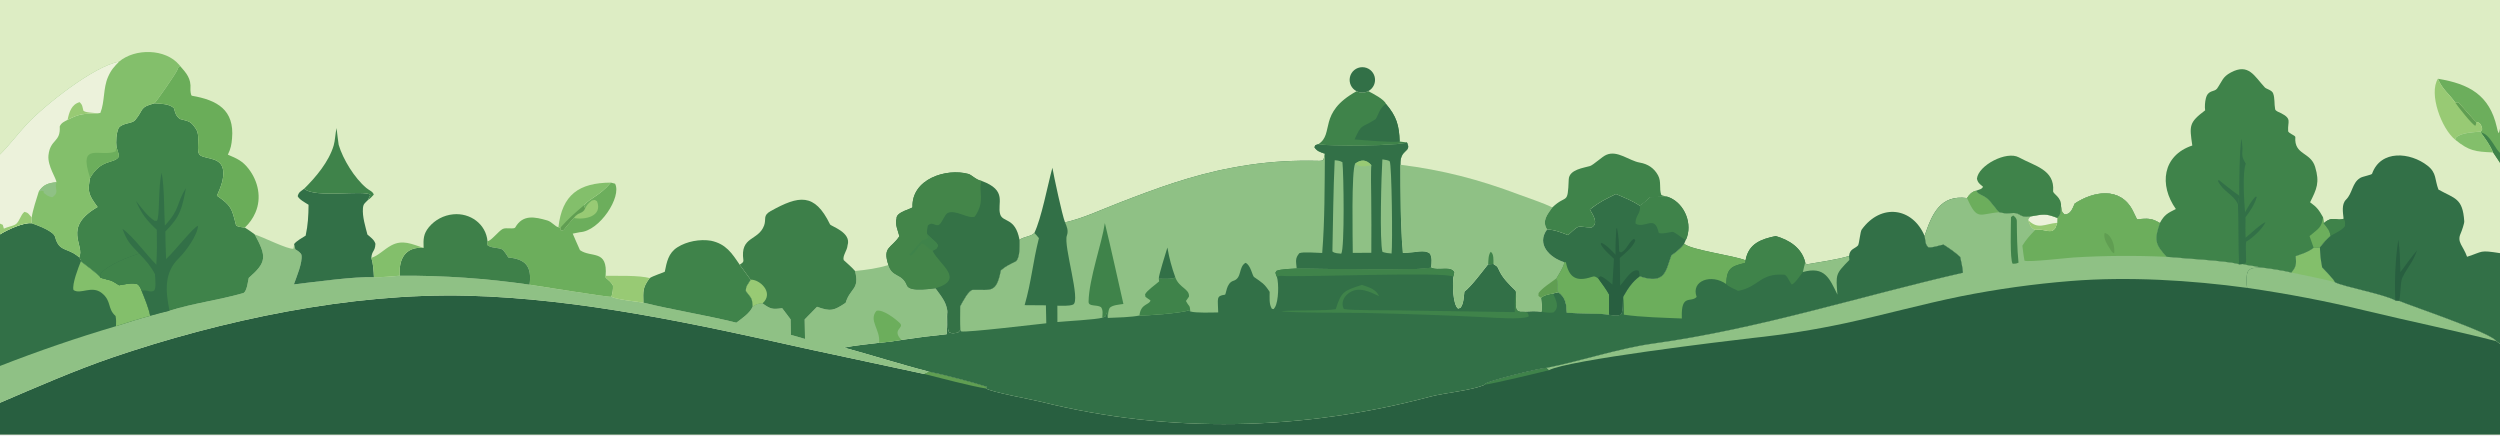
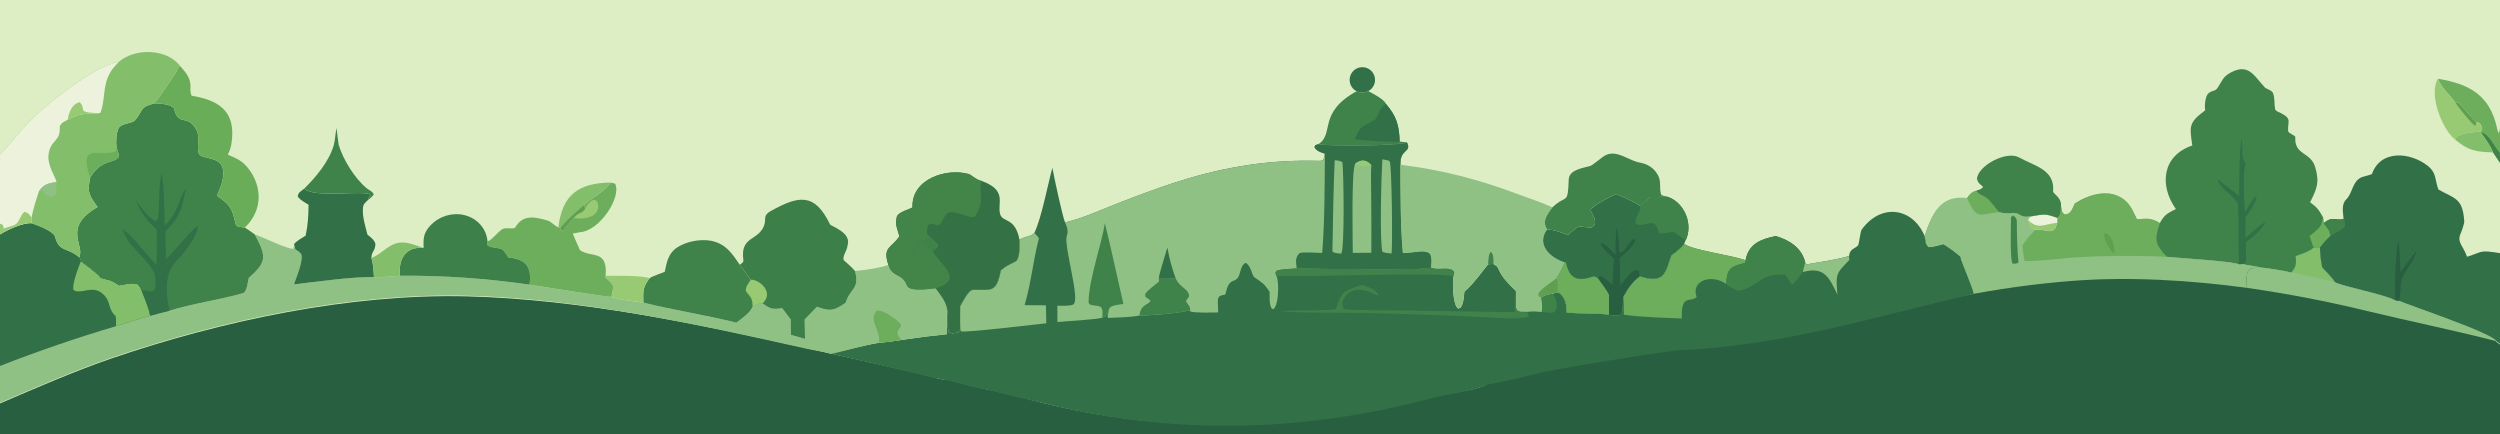
- <svg xmlns="http://www.w3.org/2000/svg" width="1280" height="223" viewBox="0 0 1280 223" fill="none">
-   <g clip-path="url(#clip0_350_4296)">
+ <svg xmlns="http://www.w3.org/2000/svg" width="1280" height="222" viewBox="0 0 1280 222" fill="none">
+   <g clip-path="url(#clip0_350_4295)">
    <path d="M0 0H888.119H943.886H1280.24V64.904V78.392V83.717V129.647V176.145V222.5H0V206.214V187.367V119.987V114.493V79.075V0Z" fill="#DDEDC4" />
-     <path d="M1007.14 101.407C1008.32 99.547 1009.64 98.194 1011.78 97.653C1013.11 99.745 1014.57 99.561 1016.95 101.287C1019.63 103.232 1022.08 107.694 1023.73 108.669C1025.98 109.192 1026.56 109.308 1028.86 109.176C1035.27 108.382 1033.09 111.676 1039.55 110.837C1046.38 109.716 1047.11 109.166 1053.39 111.607C1055.38 109.622 1055 108.401 1055.24 105.599C1055.71 108.376 1055.23 107.919 1056.85 109.695C1060.18 110.088 1061.11 106.791 1062.28 104.226C1071.8 97.911 1085.52 95.456 1091.89 107.691C1092.66 109.181 1093.38 110.728 1094.11 112.245C1099.42 111.968 1101.26 111.404 1105.84 114.201C1102.99 122.553 1103.11 124.987 1109.34 131.496C1116.43 132.217 1141.14 133.541 1146.4 135.309L1148.2 135.179C1151.06 135.99 1155.07 136.213 1157.23 136.922C1160.78 137.222 1169.73 138.616 1173.2 139.547C1175.89 136.411 1175.66 135.144 1175.43 131.149C1179.21 129.779 1181.35 129.288 1184.61 126.914L1187.79 126.655C1187.94 130.876 1188.15 132.799 1188.94 136.945C1190.43 138.544 1194.71 142.794 1195.48 144.486C1199.85 146.842 1219.68 150.332 1226.41 153.786L1228.18 153.986C1235.3 156.971 1276.11 170.632 1278.12 174.681C1278.56 175.009 1279.81 175.996 1280.24 176.145V222.5H0V206.214C17.77 198.58 38.875 189.396 57.185 183.138C113.445 163.91 179.502 149.872 239.24 151.392C297.295 152.869 357.278 166.106 413.645 178.7L473.091 191.452L475.555 190.268C482.543 191.652 498.488 195.792 505.295 198.047L505.021 198.952C507.504 200.739 528.573 204.599 533.057 205.717C598.864 222.136 666.808 220.532 732.221 203.095C739.979 201.027 753.612 199.974 760.295 196.936L760.42 196.484C761.983 195.021 788.357 188.441 791.732 188.359C809.486 184.864 828.696 178.346 846.443 175.888C900.928 168.343 951.725 151.827 1005.05 139.629C1004.74 136.609 1004.28 134.518 1003.62 131.558C1000.54 128.781 998.565 127.499 995.071 125.224C992.577 125.683 989.883 126.872 987.37 126.616C985.594 125.071 985.938 123.639 985.382 120.776C989.17 109.639 993.296 99.611 1007.14 101.407Z" fill="#285F40" />
+     <path d="M1007.14 101.754C1008.32 99.894 1009.64 98.541 1011.78 98C1013.11 100.092 1014.57 99.907 1016.95 101.634C1019.63 103.579 1022.08 108.041 1023.73 109.016C1025.98 109.539 1026.56 109.655 1028.86 109.523C1035.27 108.729 1033.09 112.023 1039.55 111.184C1046.38 110.063 1047.11 109.513 1053.39 111.954C1055.38 109.969 1055 108.748 1055.24 105.946C1055.71 108.723 1055.23 108.266 1056.85 110.042C1060.18 110.435 1061.11 107.138 1062.28 104.573C1071.8 98.258 1085.52 95.802 1091.89 108.038C1092.66 109.528 1093.38 111.075 1094.11 112.592C1099.42 112.315 1101.26 111.751 1105.84 114.548C1102.99 122.9 1103.11 125.334 1109.34 131.843C1116.43 132.564 1141.14 133.888 1146.4 135.656L1148.2 135.526C1151.06 136.337 1155.07 136.56 1157.23 137.269C1160.78 137.569 1169.73 138.963 1173.2 139.894C1175.89 136.758 1175.66 135.491 1175.43 131.496C1179.21 130.126 1181.35 129.635 1184.61 127.261L1187.79 127.002C1187.94 131.223 1188.15 133.146 1188.94 137.292C1190.43 138.891 1194.71 143.141 1195.48 144.833C1199.85 147.189 1219.68 150.679 1226.41 154.133L1228.18 154.333C1235.3 157.318 1276.11 170.979 1278.12 175.028C1278.56 175.356 1279.81 176.343 1280.24 176.492V223H0V206.561C17.77 198.927 38.875 189.743 57.185 183.485C113.445 164.257 179.502 150.219 239.24 151.739C297.295 153.216 357.634 165.906 414 178.5C414 178.5 450 186.5 473.091 191.799L481 194C488.5 195 488.193 194.745 495 197L505.021 199.299C509.5 200 528.573 204.946 533.057 206.064C598.864 222.483 666.808 220.879 732.221 203.442C739.979 201.374 753.612 200.321 760.295 197.283L760.42 196.831C761.983 195.368 788.357 188.788 791.732 188.706C809.486 185.211 828.696 178.693 846.443 176.235C900.928 168.69 951.725 152.174 1005.05 139.976C1004.74 136.956 1004.28 134.865 1003.62 131.905C1000.54 129.128 998.565 127.846 995.071 125.571C992.577 126.03 989.883 127.219 987.37 126.963C985.594 125.418 985.938 123.986 985.382 121.123C989.17 109.986 993.296 99.957 1007.14 101.754Z" fill="#285F40" />
    <path d="M1007.14 101.407C1008.32 99.547 1009.64 98.194 1011.78 97.653C1013.11 99.745 1014.57 99.561 1016.95 101.287C1019.63 103.232 1022.08 107.694 1023.73 108.669C1025.98 109.192 1026.56 109.308 1028.86 109.176C1035.27 108.382 1033.09 111.676 1039.55 110.837C1046.38 109.716 1047.11 109.166 1053.39 111.607C1055.38 109.622 1055 108.401 1055.24 105.599C1055.71 108.376 1055.23 107.919 1056.85 109.695C1060.18 110.088 1061.11 106.791 1062.28 104.226C1071.8 97.911 1085.52 95.456 1091.89 107.691C1092.66 109.181 1093.38 110.728 1094.11 112.245C1099.42 111.968 1101.26 111.404 1105.84 114.201C1102.99 122.553 1103.11 124.987 1109.34 131.496C1116.43 132.217 1141.14 133.541 1146.4 135.309L1148.2 135.179C1151.06 135.99 1155.07 136.213 1157.23 136.922C1154.71 137.326 1152.52 136.745 1150.98 138.914C1150 140.282 1150.05 146.019 1150.62 147.403C1121.5 143.45 1089.63 141.514 1060.33 143.863C1041.35 145.377 1022.47 148.007 1003.8 151.737C983.944 155.777 964.246 161.285 944.493 165.544C928.915 168.865 913.174 171.37 897.34 173.048C883.062 174.682 802.278 184.382 792.989 189.576L791.732 188.359C809.486 184.864 828.695 178.346 846.443 175.888C900.928 168.343 951.725 151.827 1005.05 139.629C1004.74 136.609 1004.28 134.518 1003.62 131.558C1000.54 128.781 998.565 127.499 995.071 125.224C992.577 125.683 989.882 126.872 987.369 126.616C985.594 125.071 985.938 123.639 985.382 120.776C989.17 109.639 993.296 99.611 1007.14 101.407Z" fill="#8FC185" />
    <path d="M1062.28 104.226C1071.8 97.911 1085.52 95.456 1091.89 107.691C1092.66 109.181 1093.38 110.728 1094.11 112.245C1099.42 111.968 1101.26 111.404 1105.84 114.201C1102.99 122.553 1103.11 124.987 1109.34 131.496C1093.69 130.773 1077.36 130.862 1061.73 131.834C1057.84 132.075 1038.81 134.312 1036.55 133.483C1036.09 131.271 1035.76 128.111 1035.45 125.793C1037.48 122.437 1039.35 120.569 1042.01 117.704C1039.69 116.778 1039.17 114.818 1038.42 112.676C1038.48 112.175 1039.22 111.292 1039.55 110.837C1046.38 109.716 1047.11 109.166 1053.39 111.607C1055.38 109.622 1055 108.401 1055.24 105.599C1055.71 108.376 1055.23 107.919 1056.85 109.695C1060.18 110.088 1061.11 106.791 1062.28 104.226Z" fill="#6CAE5C" />
    <path d="M1039.55 110.837C1046.38 109.716 1047.11 109.166 1053.39 111.608L1053.32 114.072C1052.36 116.574 1052.7 116.846 1050.72 118.26C1046.98 118.66 1046.61 117.157 1042.01 117.704C1039.69 116.778 1039.17 114.818 1038.42 112.676C1038.48 112.175 1039.22 111.292 1039.55 110.837Z" fill="#ECF2DB" />
    <path d="M1038.42 112.676C1043.58 117.831 1046.91 114.574 1053.32 114.072C1052.36 116.574 1052.7 116.846 1050.72 118.26C1046.98 118.66 1046.61 117.157 1042.01 117.704C1039.69 116.778 1039.17 114.818 1038.42 112.676Z" fill="#98CA74" />
    <path d="M1077.57 119.224C1077.74 119.272 1077.71 119.26 1077.85 119.315C1077.9 119.336 1077.96 119.359 1078.01 119.38C1078.81 119.696 1079.42 120.039 1079.97 120.726C1081.98 123.232 1082.8 126.596 1082.46 129.745C1081.54 129.324 1081.09 128.749 1080.59 127.892C1078.98 125.159 1076.76 122.324 1077.57 119.224Z" fill="#609E52" />
    <path d="M1007.14 101.407C1008.32 99.547 1009.64 98.194 1011.78 97.653C1013.11 99.745 1014.57 99.561 1016.95 101.287C1019.63 103.232 1022.08 107.694 1023.73 108.669C1013.67 109.307 1012.4 113.542 1007.14 101.407Z" fill="#6CAE5C" />
    <path d="M1029.63 111.147L1030.74 110.312C1031.73 111.061 1032.6 111.831 1032.61 113.227C1032.67 120.454 1032.75 127.263 1033.48 134.477C1032.28 135.042 1031.8 135.016 1030.5 135.049C1029 133.379 1029.62 114.712 1029.63 111.147Z" fill="#3F834A" />
    <path d="M1184.61 126.914L1187.79 126.655C1187.94 130.876 1188.15 132.799 1188.94 136.945C1190.43 138.544 1194.71 142.794 1195.48 144.486C1199.85 146.842 1219.68 150.332 1226.41 153.786L1228.18 153.986C1235.3 156.971 1276.11 170.632 1278.13 174.681C1255.85 168.961 1233.13 164.369 1210.77 158.953C1190.72 154.098 1171.01 150.362 1150.62 147.403C1150.05 146.019 1150 140.283 1150.98 138.914C1152.52 136.745 1154.71 137.326 1157.23 136.923C1160.78 137.223 1169.73 138.616 1173.2 139.547C1175.89 136.411 1175.66 135.144 1175.43 131.149C1179.21 129.779 1181.35 129.288 1184.61 126.914Z" fill="#8FC185" />
    <path d="M1184.61 126.914L1187.79 126.655C1187.94 130.876 1188.15 132.799 1188.94 136.945C1190.43 138.544 1194.71 142.794 1195.48 144.486C1190.53 142.999 1178.81 140.805 1173.2 139.547C1175.89 136.411 1175.66 135.144 1175.43 131.149C1179.21 129.779 1181.35 129.288 1184.61 126.914Z" fill="#83BF6B" />
    <path d="M475.555 190.268C482.543 191.652 498.488 195.792 505.295 198.047L505.021 198.952C496.359 197.562 481.873 193.612 473.092 191.452L475.555 190.268Z" fill="#609E52" />
    <path d="M760.295 196.936L760.42 196.484C761.983 195.021 788.357 188.441 791.732 188.359L792.989 189.576C788.875 190.627 763.977 196.579 760.295 196.936Z" fill="#3F834A" />
-     <path d="M720.344 72.937C722.975 78.279 716.712 75.874 716.999 84.349C716.993 97.209 717.056 117.043 718.268 129.496C724.444 129.562 729.402 127.434 732.208 129.952C733.29 132.295 732.927 134.345 732.734 136.894C736.415 138.649 742.754 135.761 744.717 139.293C744.63 139.751 744.361 141.44 744.173 141.743C743.642 144.878 743.779 155.981 746.555 157.991L747.724 157.587C749.405 155.556 749.443 152.033 749.756 149.313C753.344 146.584 759.007 138.917 761.952 135.248L764.64 135.151C766.365 136.38 766.546 136.079 767.365 137.991C769.191 142.274 772.772 145.702 776.073 148.884C776.911 152.933 775.373 156.055 776.798 158.75C778.361 159.714 778.255 159.421 780.286 159.491C783.624 159.342 786 159.209 789.326 159.531C789.594 156.61 789.401 155.376 789.044 152.507C790.626 151.054 793.014 150.736 795.127 150.261L797.796 149.576C801.715 152.32 801.928 155.654 802.228 160.142C807.698 160.489 819.656 160.419 823.832 161.106C825.382 161.437 828.621 161.854 829.933 160.943C831.084 159.37 830.69 154.747 831.059 151.89C833.471 147.668 835.559 144.388 839.485 141.454C852.881 145.944 852.85 138.447 855.82 130.542C855.638 131.027 860.702 127.317 862.277 124.845C866.297 128.115 887.35 130.737 893.733 133.284C895.189 124.792 901.666 122.394 909.186 120.867C916.037 122.851 922.382 126.771 924.258 134.229L924.395 134.861L925.176 135.329C931.765 134.174 940.523 132.949 946.699 131.082C947.099 127.251 949.819 127.386 951.356 125.599C952.013 124.174 952.444 118.586 953.188 117.557C963.09 103.866 979.256 106.254 985.382 120.776C985.938 123.639 985.594 125.071 987.37 126.616C989.883 126.872 992.577 125.683 995.071 125.224C998.565 127.499 1000.54 128.781 1003.62 131.558C1004.28 134.518 1004.74 136.609 1005.05 139.629C951.725 151.827 900.928 168.343 846.443 175.888C828.696 178.346 809.486 184.864 791.732 188.359C788.357 188.441 761.983 195.021 760.42 196.484L760.295 196.936C753.613 199.974 739.979 201.027 732.221 203.095C666.808 220.532 598.864 222.136 533.057 205.717C528.573 204.599 507.504 200.739 505.021 198.952L505.295 198.047C498.488 195.792 482.543 191.652 475.555 190.268C461.614 186.724 446.294 181.829 432.151 177.984C437.466 176.877 444.552 176.189 450.078 175.522C454.214 175.161 457.43 174.739 461.526 174.053C469.222 172.875 476.947 171.894 484.693 171.111C484.674 167.292 484.522 162.702 485.018 158.981C485.8 163.125 484.522 167.253 485.92 170.101C487.786 170.997 488.155 170.581 490.434 170.307C490.81 169.939 491.461 169.382 491.654 168.934C491.493 165.122 491.597 160.726 491.597 156.868C492.924 154.483 495.94 148.448 498.165 148.397C507.37 148.188 510.09 150.439 512.439 138.432C514.991 136.211 517.22 135.251 520.239 133.747C522.382 131.469 521.97 125.816 521.975 122.711C524.715 121 528.088 121.049 529.58 119.274C533.197 111.836 536.359 95.007 538.822 85.889C539.665 90.649 543.747 109.812 545.287 113.853C554.552 111.795 563.753 107.398 572.69 103.937C592.067 96.434 610.447 89.643 631.02 85.858C642.541 83.654 654.237 82.464 665.965 82.3C668.678 82.257 671.691 82.272 674.397 82.344C678.198 82.444 677.473 82.084 678.348 78.677C676.329 78.044 674.135 77.347 673.035 75.453L673.372 74.385L675.023 73.807C679.961 75.048 716.037 74.703 720.344 72.937Z" fill="#327047" />
+     <path d="M720.344 72.937C722.975 78.279 716.712 75.874 716.999 84.349C716.993 97.209 717.056 117.043 718.268 129.496C724.444 129.562 729.402 127.434 732.208 129.952C733.29 132.295 732.927 134.345 732.734 136.894C736.415 138.649 742.754 135.761 744.717 139.293C744.63 139.751 744.361 141.44 744.173 141.743C743.642 144.878 743.779 155.981 746.555 157.991L747.724 157.587C749.405 155.556 749.443 152.033 749.756 149.313C753.344 146.584 759.007 138.917 761.952 135.248L764.64 135.151C766.365 136.38 766.546 136.079 767.365 137.991C769.191 142.274 772.772 145.702 776.073 148.884C776.911 152.933 775.373 156.055 776.798 158.75C778.361 159.714 778.255 159.421 780.286 159.491C783.624 159.342 786 159.209 789.326 159.531C789.594 156.61 789.401 155.376 789.044 152.507C790.626 151.054 793.014 150.736 795.127 150.261L797.796 149.576C801.715 152.32 801.928 155.654 802.228 160.142C807.698 160.489 819.656 160.419 823.832 161.106C825.382 161.437 828.621 161.854 829.933 160.943C831.084 159.37 830.69 154.747 831.059 151.89C833.471 147.668 835.559 144.388 839.485 141.454C852.881 145.944 852.85 138.447 855.82 130.542C855.638 131.027 860.702 127.317 862.277 124.845C866.297 128.115 887.35 130.737 893.733 133.284C895.189 124.792 901.666 122.394 909.186 120.867C916.037 122.851 922.382 126.771 924.258 134.229L924.395 134.861L925.176 135.329C931.765 134.174 940.523 132.949 946.699 131.082C947.099 127.251 949.819 127.386 951.356 125.599C952.013 124.174 952.444 118.586 953.188 117.557C963.09 103.866 979.256 106.254 985.382 120.776C985.938 123.639 985.594 125.071 987.37 126.616C989.883 126.872 992.577 125.683 995.071 125.224C998.566 127.499 1000.54 128.781 1003.62 131.558C1004.28 134.518 1010.19 147.48 1010.5 150.5C957.177 162.698 914.18 177 857.5 179.5C839.753 181.958 810.753 186.505 793 190C789.624 190.081 780.08 193.516 766 196L761 197C755.5 200 740.258 201.932 732.5 204C667.088 221.437 600.308 222.918 534.5 206.5C530.017 205.381 510.5 201 505.5 199.5L497.5 198C490.693 195.745 482.988 194.384 476 193C462.059 189.456 442.5 185 425 181C430.315 179.894 444.552 176.189 450.078 175.522C454.214 175.161 457.43 174.739 461.526 174.053C469.222 172.875 476.947 171.894 484.693 171.111C484.674 167.292 484.522 162.702 485.018 158.981C485.8 163.125 484.522 167.253 485.92 170.101C487.786 170.997 488.155 170.581 490.434 170.307C490.81 169.939 491.461 169.382 491.654 168.934C491.493 165.122 491.597 160.726 491.597 156.868C492.924 154.483 495.94 148.448 498.165 148.397C507.37 148.188 510.09 150.439 512.439 138.432C514.991 136.211 517.22 135.251 520.239 133.747C522.382 131.469 521.97 125.816 521.975 122.711C524.715 121 528.088 121.049 529.58 119.274C533.197 111.836 536.359 95.007 538.822 85.889C539.665 90.649 543.747 109.812 545.287 113.853C554.552 111.795 563.753 107.398 572.69 103.937C592.067 96.434 610.447 89.643 631.02 85.858C642.541 83.654 654.237 82.464 665.965 82.3C668.678 82.257 671.691 82.272 674.397 82.344C678.198 82.444 677.473 82.084 678.348 78.677C676.329 78.044 674.135 77.347 673.035 75.453L673.372 74.385L675.023 73.807C679.961 75.048 716.037 74.703 720.344 72.937Z" fill="#327047" />
    <path d="M720.344 72.937C722.975 78.279 716.712 75.874 716.999 84.349C716.993 97.209 717.056 117.043 718.268 129.496C724.444 129.562 729.402 127.434 732.208 129.952C733.29 132.295 732.927 134.345 732.734 136.894C730.539 138.872 672.216 137.554 663.902 137.464C661.226 137.627 655.813 137.729 653.581 138.685L653.031 139.596C653.181 140.151 653.412 141.298 653.768 141.664C654.812 145.216 654.662 153.972 652.837 157.232C652.637 157.597 652.393 157.94 652.124 158.256L651.199 158.102C649.668 155.637 650.08 152.502 650.062 149.439C647.261 145.087 646.161 144.732 642.054 141.817C641.21 141.219 640.36 135.695 637.715 134.564C633.983 136.721 636.034 142.367 631.47 143.789C627.789 144.934 627.832 150.789 627.176 150.88C622.508 151.524 623.6 152.759 623.718 159.961C620.194 160 612.562 160.324 609.458 159.476L608.5 158.862L608.324 158.947C605.633 160.214 586.865 161.717 583.402 161.55C579.269 162.417 571.63 162.607 567.223 162.782L566.646 160.016L566.094 161.915L564.365 162.67C561.423 163.624 545.591 164.452 541.391 164.876L541.373 156.517C543.681 156.479 547.236 156.808 549.372 155.964C553.617 154.287 544.341 125.75 546.248 120.573C547.137 118.161 546.257 116.036 545.287 113.853C554.552 111.795 563.753 107.398 572.69 103.937C592.067 96.434 610.447 89.643 631.02 85.858C642.541 83.654 654.237 82.464 665.965 82.3C668.678 82.257 671.691 82.272 674.397 82.344C678.198 82.444 677.473 82.084 678.348 78.677C676.329 78.044 674.135 77.347 673.035 75.453L673.372 74.385L675.023 73.807C679.961 75.048 716.037 74.703 720.344 72.937Z" fill="#8FC185" />
    <path d="M720.344 72.937C722.975 78.279 716.712 75.874 716.999 84.349C716.993 97.209 717.055 117.043 718.268 129.496C724.444 129.562 729.402 127.434 732.208 129.952C733.29 132.295 732.927 134.345 732.733 136.894C730.539 138.872 672.216 137.554 663.902 137.464C663.583 133.737 662.989 132.363 665.239 129.648C667.146 128.8 674.229 129.492 676.967 129.525C678.298 113.114 678.198 95.136 678.348 78.677C676.329 78.044 674.135 77.347 673.035 75.453L673.372 74.385L675.022 73.807C679.961 75.048 716.036 74.703 720.344 72.937Z" fill="#327047" />
    <path d="M693.876 83.772C696.939 81.499 699.552 81.663 702.165 84.586C701.778 86.362 702.034 98.179 702.059 100.617C702.165 110.219 702.184 119.823 702.115 129.425L692.62 129.473C692.601 122.934 691.844 87.018 693.876 83.772Z" fill="#8FC185" />
    <path d="M693.876 83.772C696.939 81.499 699.552 81.663 702.165 84.586C699.565 85.189 695.726 85.799 693.876 83.772Z" fill="#98CA74" />
    <path d="M707.772 81.621C707.941 81.637 708.104 81.654 708.273 81.674C708.966 81.757 711.136 82.089 711.523 82.62C712.598 84.076 713.061 125.522 712.486 129.786C710.829 129.697 709.41 129.501 707.835 128.976C706.253 124.134 707.304 88.104 707.772 81.621Z" fill="#8FC185" />
    <path d="M683.362 82.048C684.874 82.156 686.006 82.269 687.325 83.063C687.975 88.519 688.506 127.19 686.725 129.89C685.212 129.691 683.299 129.777 682.193 128.728C682.53 113.157 682.63 97.609 683.362 82.048Z" fill="#8FC185" />
    <path d="M565.689 114.216C569.142 128.328 571.965 141.624 575.182 155.629C573.032 155.968 569.533 156.178 568.15 157.651C567.324 159.146 567.335 161.063 567.222 162.783L566.646 160.016L566.094 161.915L564.365 162.67C564.487 160.776 564.852 158.756 563.717 157.255C561.567 155.831 557.303 157.154 557.348 154.488C557.55 142.691 564.191 124.574 565.689 114.216Z" fill="#3F834A" />
    <path d="M601.788 142.05C603.7 147.403 609.124 147.861 608.755 151.879L607.209 154.095C608.972 157.498 609.112 155.683 609.457 159.476L608.5 158.863L608.323 158.948C605.633 160.214 586.865 161.718 583.402 161.55C584.017 155.354 588.513 156.239 589.049 153.806L586.485 152.033L586.272 150.719C587.14 148.798 591.458 145.879 593.478 144.073L593.302 142.688C595.514 142.714 600.058 143.033 601.788 142.05Z" fill="#3F834A" />
    <path d="M597.709 126.723C598.588 131.948 599.954 137.079 601.788 142.05C600.058 143.033 595.514 142.714 593.302 142.688C593.165 141.061 596.965 129.31 597.709 126.723Z" fill="#327047" />
    <path d="M839.485 141.454C852.881 145.944 852.85 138.447 855.819 130.542C855.638 131.027 860.702 127.317 862.277 124.845C866.296 128.115 887.35 130.737 893.733 133.284L893.577 134.599C886.169 136.339 884.081 137.487 883.843 145.455C876.455 140.071 865.59 143.544 868.684 152.034C865.709 155.19 860.72 150.251 861.089 162.486C861.095 162.679 861.102 162.872 861.114 163.066C852.162 162.68 840.11 162.418 831.427 161.121C831.383 158.862 831.396 153.899 831.058 151.89C833.471 147.668 835.559 144.388 839.485 141.454Z" fill="#6CAE5C" />
    <path d="M521.975 122.711C524.715 121 528.088 121.049 529.58 119.274C530.506 120.221 531.121 120.849 531.93 121.924C528.689 134.794 528.185 143.737 524.611 156.241L535.502 156.322L535.705 165.525C530.467 166.035 495.193 170.329 492.124 169.671L491.654 168.934C491.493 165.122 491.597 160.726 491.597 156.868C492.924 154.483 495.94 148.448 498.165 148.397C507.37 148.188 510.09 150.439 512.439 138.432C514.991 136.211 517.22 135.251 520.239 133.747C522.382 131.469 521.97 125.816 521.975 122.711Z" fill="#8FC185" />
    <path d="M893.733 133.284C895.189 124.793 901.666 122.394 909.186 120.867C916.037 122.851 922.382 126.771 924.257 134.229L923.045 139.292C921.826 140.924 919.038 145.126 917.381 145.675C915.931 143.864 914.937 140.724 913.43 140.632C900.809 139.859 900.947 146.791 889.907 148.928C888.444 148.211 884.637 146.595 883.844 145.455C884.081 137.488 886.169 136.339 893.577 134.599L893.733 133.284Z" fill="#3F834A" />
    <path d="M697.277 145.873C700.871 147.086 704.428 147.957 706.097 151.623C701.278 149.354 695.67 146.506 690.694 149.965C687.95 151.872 686.475 155.131 688.025 158.238C692.595 158.994 708.935 158.793 714.436 158.891L775.554 159.804C775.536 156.219 775.392 152.384 776.073 148.884C776.911 152.933 775.373 156.055 776.798 158.75C778.361 159.714 778.255 159.421 780.286 159.491L781.987 160.021C782.481 160.999 782.749 161.119 782.631 162.059C782.556 162.106 782.481 162.152 782.412 162.199C778.324 163.654 765.177 162.682 761.002 162.461C740.21 161.36 719.2 160.711 698.565 160.227C691.945 160.072 659.413 160.261 656.019 159.311C663.033 158.669 678.955 159.259 683.918 158.281C686.737 149.148 688.163 148.845 697.277 145.873Z" fill="#3F834A" />
    <path d="M732.733 136.894C736.415 138.649 742.754 135.761 744.717 139.293C744.629 139.751 744.361 141.44 744.173 141.743C742.035 138.847 664.933 142.152 655.838 141.217C655.412 141.174 654.237 141.497 653.768 141.664C653.412 141.298 653.181 140.151 653.031 139.596L653.581 138.685C655.813 137.729 661.226 137.627 663.902 137.464C672.216 137.554 730.539 138.872 732.733 136.894Z" fill="#3F834A" />
    <path d="M924.257 134.229L924.395 134.861L925.176 135.329C931.765 134.174 940.523 132.949 946.699 131.082L946.874 133.097C939.692 140.416 939.942 140.422 940.767 150.85C936.679 142.536 934.303 136.124 923.045 139.292L924.257 134.229Z" fill="#8FC185" />
    <path d="M789.044 152.507C790.626 151.054 793.014 150.736 795.127 150.261C796.589 153.471 798.74 157.381 795.364 159.968C793.895 160.267 790.67 160.006 789.326 159.531C789.594 156.61 789.401 155.376 789.044 152.507Z" fill="#3F834A" />
-     <path d="M0 119.987C3.226 117.888 12.144 113.719 16.079 114.285C19.015 115.296 27.415 118.325 28.188 121.289C30.261 129.242 34.407 126.502 40.514 131.748L41.515 133.421L41.406 133.806C43.314 135.282 50.572 140.591 51.48 142.182C57.817 144.062 55.703 142.692 61.048 146.028C64.336 145.517 67.78 144.465 70.675 145.601C71.802 146.944 71.983 147.239 72.539 148.9C74.087 152.837 76.152 157.603 76.898 161.691C80.016 160.754 83.613 159.915 86.8 159.097C98.833 155.279 112.289 153.597 124.355 150.121C126.562 149.764 127.146 142.482 127.365 142.291C136.46 134.315 136.7 131.527 130.413 120.039C134.915 121.478 147.439 127.802 150.229 127.344C150.346 126.713 150.602 125.549 150.577 124.964L151.189 127.639C152.2 128.228 154.172 129.466 154.358 130.583C154.997 134.411 151.776 141.884 150.472 145.596C161.459 144.332 181.33 141.534 191.456 141.902C195.296 142.077 200.76 141.483 204.713 141.167C226.941 141.011 249.149 142.546 271.145 145.76C275.564 146.37 312.248 152.401 313.064 151.941C315.505 153.338 325.888 154.394 329.405 154.961C345.211 158.844 361.419 161.322 377.018 165.215C379.956 162.966 383.845 160.407 385.35 157.081C386.996 155.751 388.384 155.416 390.404 155.332C394.535 158.25 395.38 158.502 400.465 157.782L404.795 163.516L404.951 171.469L412.172 173.536L411.987 163.534L418.319 157.072C425.341 159.632 426.961 159.036 432.951 155.054C435.406 147.175 440.216 148.392 437.773 138.748C444.081 138.097 448.797 137.493 454.88 135.722C456.915 142.216 461.874 139.67 464.374 146.177C465.827 149.961 478.569 147.456 478.955 147.6C481.619 151.324 484.421 154.436 485.018 158.981C484.522 162.702 484.674 167.292 484.693 171.111C476.947 171.894 469.222 172.875 461.526 174.053C457.43 174.739 454.214 175.161 450.078 175.522C444.552 176.189 437.466 176.877 432.151 177.984C446.294 181.829 461.614 186.724 475.555 190.268L473.091 191.452L413.644 178.7C357.278 166.106 297.295 152.869 239.24 151.392C179.502 149.872 113.445 163.91 57.185 183.138C38.875 189.396 17.77 198.58 0 206.214V187.367V119.987Z" fill="#8FC185" />
+     <path d="M0 119.987C3.226 117.888 12.144 113.719 16.079 114.285C19.015 115.296 27.415 118.325 28.188 121.289C30.261 129.242 34.407 126.502 40.514 131.748L41.515 133.421L41.406 133.806C43.314 135.282 50.572 140.591 51.48 142.182C57.817 144.062 55.703 142.692 61.048 146.028C64.336 145.517 67.78 144.465 70.675 145.601C71.802 146.944 71.983 147.239 72.539 148.9C74.087 152.837 76.152 157.603 76.898 161.691C80.016 160.754 83.613 159.915 86.8 159.097C98.833 155.279 112.289 153.597 124.355 150.121C126.562 149.764 127.146 142.482 127.365 142.291C136.46 134.315 136.7 131.527 130.413 120.039C134.915 121.478 147.439 127.802 150.229 127.344C150.346 126.713 150.602 125.549 150.577 124.964L151.189 127.639C152.2 128.228 154.172 129.466 154.358 130.583C154.997 134.411 151.776 141.884 150.472 145.596C161.459 144.332 181.33 141.534 191.456 141.902C195.296 142.077 200.76 141.483 204.713 141.167C226.941 141.011 249.149 142.546 271.145 145.76C275.564 146.37 312.248 152.401 313.064 151.941C315.505 153.338 325.888 154.394 329.405 154.961C345.211 158.844 361.419 161.322 377.018 165.215C379.956 162.966 383.845 160.407 385.35 157.081C386.996 155.751 388.384 155.416 390.404 155.332C394.535 158.25 395.38 158.502 400.465 157.782L404.795 163.516L404.951 171.469L412.172 173.536L411.987 163.534L418.319 157.072C425.341 159.632 426.961 159.036 432.951 155.054C435.406 147.175 440.216 148.392 437.773 138.748C444.081 138.097 448.797 137.493 454.88 135.722C456.915 142.216 461.874 139.67 464.374 146.177C465.827 149.961 478.569 147.456 478.955 147.6C481.619 151.324 484.421 154.436 485.018 158.981C484.522 162.702 484.674 167.292 484.693 171.111C476.947 171.894 469.222 172.875 461.526 174.053C457.43 174.739 454.214 175.161 450.078 175.522C444.552 176.189 430.815 180.137 425.5 181.243C425.612 181.22 410.355 177.153 424.296 180.697L426.291 181.072L413.644 178.7C357.278 166.106 297.295 152.869 239.24 151.392C179.502 149.872 113.445 163.91 57.185 183.138C38.875 189.396 17.77 198.58 0 206.214V187.367V119.987Z" fill="#8FC185" />
    <path d="M0 119.987C3.226 117.888 12.144 113.719 16.079 114.285C19.015 115.296 27.415 118.325 28.188 121.289C30.261 129.242 34.407 126.502 40.514 131.748L41.515 133.421L41.406 133.806C43.314 135.282 50.572 140.591 51.48 142.182C57.817 144.062 55.703 142.692 61.048 146.028C64.336 145.517 67.78 144.465 70.675 145.601C71.802 146.944 71.983 147.239 72.539 148.9C74.087 152.837 76.152 157.603 76.898 161.691C70.932 163.317 65.274 165.119 59.384 167.002C39.311 172.951 19.499 179.746 0 187.367L0 119.987Z" fill="#327047" />
    <path d="M41.406 133.806C43.314 135.282 50.572 140.591 51.48 142.182C57.817 144.062 55.703 142.693 61.048 146.028C64.336 145.517 67.78 144.465 70.675 145.601C71.802 146.944 71.983 147.239 72.539 148.9C74.087 152.837 76.152 157.603 76.898 161.691C70.932 163.318 65.274 165.119 59.384 167.002C59.474 164.874 59.529 163.89 59.183 161.797C54.848 158.019 57.288 154.12 52.074 150.013C46.926 145.958 41.179 150.985 37.625 148.484C36.78 145.518 40.184 136.793 41.406 133.806Z" fill="#83BF6B" />
    <path d="M450.078 175.523C450.902 168.8 444.53 164.033 448.76 159.139C451.958 158.191 458.539 163.274 460.727 165.438C463.329 168.01 456.284 168.574 461.526 174.053C457.43 174.739 454.214 175.161 450.078 175.523Z" fill="#6CAE5C" />
    <path d="M78.999 52.911C82.112 53.126 86.975 53.079 89.079 55.462C89.794 57.983 89.987 59.173 92.043 60.912C97.003 62.203 97.63 62.005 100.35 66.049C103.033 70.039 99.761 77.924 102.694 79.63C106.076 81.597 113.305 80.572 114.23 87.09C114.856 91.493 112.861 96.184 111.069 100.188C118.493 105.331 118.658 106.671 120.815 115.181C121.057 116.136 124.396 116.407 125.372 116.513C126.487 117.274 129.543 119.252 130.413 120.039C136.7 131.528 136.46 134.315 127.365 142.291C127.146 142.482 126.562 149.764 124.355 150.121C112.289 153.597 98.833 155.279 86.8 159.097C83.613 159.915 80.016 160.754 76.898 161.691C76.152 157.603 74.087 152.837 72.539 148.9C71.982 147.239 71.802 146.944 70.675 145.601C67.78 144.465 64.336 145.517 61.048 146.028C55.703 142.693 57.817 144.062 51.48 142.182C50.572 140.591 43.314 135.282 41.406 133.806L41.515 133.421L40.514 131.748C43.739 125.774 31.627 116.566 49.955 105.986C49.411 105.251 48.876 104.509 48.351 103.761C44.864 98.78 45.127 96.766 46.133 91.031C51.949 80.984 58.433 84.073 60.846 80.161C60.744 78.515 60.173 77.043 59.656 75.479C59.297 72.501 59.489 68.257 60.75 65.499C62.889 62.774 67.612 63.417 69.216 61.475C73.913 55.786 71.203 55.048 78.999 52.911Z" fill="#3F834A" />
    <path d="M82.798 88.427C84.22 96.665 83.928 106.981 84.407 115.496C92.568 106.657 90.126 104.202 95.244 96.274C93.075 106.859 92.524 110.621 84.661 118.529C84.708 123.236 84.831 127.941 85.029 132.644C89.386 128.734 99.391 115.79 101.391 115.645C101.189 120.411 94.961 128.881 91.638 132.103C83.977 139.531 84.689 148.867 86.8 159.097C83.613 159.915 80.016 160.754 76.898 161.691C76.152 157.603 74.087 152.837 72.539 148.9C71.982 147.239 71.802 146.944 70.675 145.601C67.78 144.465 64.336 145.517 61.048 146.028C55.703 142.692 57.817 144.062 51.48 142.182C51.367 141.524 51.49 140.757 51.556 140.079C54.948 135.739 65.885 131.496 71.228 129.815C66.541 124.84 65.077 123.649 62.714 117.185C68.13 120.925 74.879 130.418 80.046 135.503C80.412 129.202 80.386 123.98 80.277 117.658C74.949 112.621 72.529 109.638 69.628 102.886C72.57 106.53 75.21 110.443 79.044 112.992L80.305 113.062C81.899 111.377 80.875 95.418 82.798 88.427Z" fill="#327047" />
    <path d="M71.228 129.815C74.565 133.25 77.097 136.101 79.353 140.382C79.454 142.447 80.039 147.402 78.918 148.781C76.513 150.08 75.885 148.148 72.539 148.9C71.982 147.239 71.802 146.944 70.675 145.601C67.78 144.465 64.336 145.517 61.048 146.028C55.703 142.692 57.817 144.062 51.48 142.182C51.367 141.524 51.49 140.757 51.556 140.079C54.948 135.739 65.885 131.496 71.228 129.815Z" fill="#3F834A" />
    <path d="M1129.03 56.495C1128.76 54.586 1128.95 52.191 1129.4 50.366C1130.52 45.874 1133.73 47.216 1135.12 45.38C1137.81 41.521 1137.88 39.414 1142.19 37.107C1151.39 32.192 1154.23 39.054 1159.61 44.777C1160.36 45.572 1163.19 46.125 1163.82 47.749C1164.8 50.285 1164.35 53.238 1164.87 55.902C1165.06 56.911 1167.09 57.524 1167.92 57.954C1173.62 60.893 1171.2 62.227 1171.53 67.022C1171.4 68.167 1175.26 69.337 1175.21 70.173C1174.52 79.451 1183 77.694 1185.34 85.43C1187.78 93.495 1186.14 96.785 1182.76 103.563C1186.33 106.107 1187.3 107.533 1189.38 111.197L1189.75 114.294C1191.39 116.41 1193.05 118.017 1193.16 120.789C1190.75 122.986 1189.81 124.077 1187.79 126.655L1184.61 126.914C1181.35 129.288 1179.21 129.779 1175.43 131.149C1175.66 135.144 1175.89 136.411 1173.2 139.547C1169.73 138.616 1160.78 137.222 1157.23 136.922C1155.07 136.213 1151.06 135.99 1148.2 135.179L1146.4 135.309C1141.14 133.541 1116.43 132.217 1109.34 131.496C1103.11 124.987 1102.99 122.553 1105.84 114.201C1108.18 109.883 1109.79 109.171 1114.04 107.016C1105.39 94.794 1107.11 79.624 1122.46 74.499C1120.99 64.328 1120.65 62.814 1129.03 56.495Z" fill="#3F834A" />
    <path d="M1146.48 100.164C1146.41 96.175 1146.63 74.514 1147.67 71.146C1147.81 71.585 1148.1 75.369 1148.16 76.086C1147.91 79.634 1147.88 80.654 1149.86 83.819C1147.99 88.298 1149.04 103.567 1149.46 108.674C1150.91 106.193 1152.95 102.226 1155.08 100.538L1155.43 101.012C1154.21 104.944 1152.2 107.916 1149.71 111.188C1149.71 114.434 1149.59 118.555 1149.75 121.726C1152.54 119.399 1156.93 115.172 1159.91 113.689C1158.93 116.66 1153.04 122.131 1150.04 123.721C1149.5 127.393 1150.41 132.703 1149.78 134.79L1148.2 135.179L1146.4 135.309C1145.93 125.22 1146.24 114.869 1145.85 104.604C1146.09 103.524 1146.32 101.349 1146.48 100.164Z" fill="#327047" />
    <path d="M1189.38 111.198L1189.75 114.294C1191.39 116.41 1193.05 118.018 1193.17 120.789C1190.75 122.986 1189.81 124.077 1187.79 126.655L1184.61 126.914L1182.49 120.874C1187.12 116.919 1188.64 116.731 1189.38 111.198Z" fill="#6CAE5C" />
    <path d="M1145.85 104.604C1143.49 99.445 1138.5 98.406 1135.62 92.767L1135.96 92.1C1135.9 92.08 1144.62 99.062 1146.48 100.164C1146.32 101.349 1146.09 103.524 1145.85 104.604Z" fill="#327047" />
    <path d="M1199.92 111.997C1199.6 108.798 1198.78 104.616 1201.14 102.244C1204.51 98.974 1204.21 93.716 1208.36 91.131C1209.68 90.304 1214.28 89.564 1214.5 88.952C1218.93 76.507 1234.07 77.911 1242.89 84.82C1247.68 88.569 1246.5 91.96 1248.49 97.069C1256.93 101.781 1260.92 101.351 1261.7 113.337C1261.77 114.357 1260.42 118.283 1259.85 119.537C1257.81 124.067 1261.17 125.852 1263.14 131.466C1271.72 128.719 1269.22 127.929 1280.24 129.647V176.145C1279.81 175.996 1278.56 175.009 1278.13 174.681C1276.11 170.632 1235.3 156.971 1228.18 153.986L1226.41 153.786C1219.68 150.332 1199.85 146.842 1195.48 144.486C1194.71 142.794 1190.43 138.544 1188.94 136.945C1188.15 132.799 1187.94 130.876 1187.79 126.655C1189.81 124.077 1190.75 122.986 1193.17 120.789C1193.05 118.017 1191.39 116.41 1189.75 114.294C1194.55 110.135 1196.23 113.42 1199.92 111.997Z" fill="#327047" />
    <path d="M1227.98 122.686C1228.75 128.608 1228.85 133.354 1229.01 139.327C1231.47 136.04 1234.9 131.15 1237.54 128.186C1235.29 134.623 1232.8 136.438 1229.98 142.216C1228.78 144.678 1229.32 152.529 1228.18 153.986L1226.41 153.786C1225.88 144.888 1226.46 131.431 1227.98 122.686Z" fill="#285F40" />
    <path d="M1199.92 111.997C1200.94 113.681 1200.62 113.482 1200.65 115.716C1199.38 117.757 1195.51 119.477 1193.16 120.789C1193.05 118.017 1191.39 116.41 1189.75 114.294C1194.55 110.135 1196.23 113.42 1199.92 111.997Z" fill="#3F834A" />
    <path d="M60.949 31.572C69.069 24.664 84.679 24.8 91.756 33.208C91.903 33.381 92.042 33.56 92.173 33.745C90.818 35.033 91.316 34.45 90.904 35.572C90.13 37.674 79.779 52.448 78.999 52.911C71.203 55.048 73.913 55.786 69.216 61.475C67.612 63.417 62.889 62.774 60.75 65.499C59.49 68.257 59.297 72.501 59.656 75.479C60.173 77.043 60.745 78.515 60.846 80.161C58.433 84.073 51.949 80.984 46.133 91.031C45.127 96.766 44.864 98.78 48.351 103.761C48.877 104.509 49.411 105.251 49.955 105.986C31.627 116.566 43.74 125.774 40.514 131.748C34.407 126.503 30.261 129.243 28.188 121.289C27.415 118.325 19.015 115.296 16.079 114.285C12.144 113.719 3.226 117.888 0 119.988V114.493V79.075C4.053 75.204 9.493 68.069 13.876 63.419C22.962 53.781 48.134 33.792 60.949 31.572Z" fill="#83BF6B" />
    <path d="M0 79.075C4.053 75.204 9.493 68.069 13.876 63.419C22.962 53.781 48.134 33.792 60.949 31.572C58.483 34.167 56.974 35.591 55.3 39.426C52.759 45.248 53.699 52.031 51.388 57.806C50.904 57.895 50.485 57.972 50.131 58.036C42.918 58.314 41.03 57.976 34.609 61.365C32.818 62.312 31.424 62.847 30.582 64.722C31.132 73.029 25.756 71.056 24.818 79.471C24.202 84.999 29.105 91.746 28.858 93.284C24.892 93.694 22.055 94.479 19.812 98.199C18.612 102.093 16.784 107.44 16.228 111.347L16.079 114.285C12.144 113.719 3.226 117.888 0 119.988V114.493V79.075Z" fill="#ECF2DB" />
    <path d="M0 114.493L1.419 115.095L1.982 117.059C4.023 116.126 5.9 115.881 7.556 115.116C9.876 114.043 10.387 110.104 12.523 108.451C14.561 108.923 14.658 109.618 16.228 111.347L16.079 114.285C12.144 113.719 3.226 117.888 0 119.988V114.493Z" fill="#98CA74" />
    <path d="M34.609 61.365C35.357 57.545 36.594 53.393 40.802 52.301C42.317 53.794 42.108 54.434 42.683 56.661C43.73 57.731 47.884 57.69 50.131 58.037C42.918 58.314 41.03 57.976 34.609 61.365Z" fill="#98CA74" />
    <path d="M59.656 75.48C60.173 77.043 60.745 78.515 60.846 80.161C58.434 84.073 51.949 80.984 46.133 91.031C39.815 72.222 51.366 80.693 59.202 77.544L59.656 75.48Z" fill="#6CAE5C" />
    <path d="M28.858 93.284C27.68 96.825 30.731 98.224 26.827 100.972C24.755 100.71 24.084 100.049 22.416 98.763L22.345 97.888C21.01 97.483 21.276 97.642 19.812 98.199C22.055 94.479 24.892 93.694 28.858 93.284Z" fill="#8FC185" />
    <path d="M716.999 84.349C738.528 87.019 757.282 91.903 777.536 99.549C782.487 101.42 790.288 103.929 794.789 106.213C792.27 109.784 789.332 113.123 792.113 117.459C786.45 125.109 793.564 131.982 800.865 134.244C800.934 136.144 797.965 140.642 796.852 142.547C798.271 145.734 796.971 147.689 797.796 149.576L795.127 150.261C793.014 150.736 790.626 151.054 789.044 152.507C789.4 155.376 789.594 156.61 789.325 159.531C786 159.209 783.624 159.342 780.286 159.491C778.255 159.421 778.361 159.714 776.798 158.75C775.373 156.055 776.911 152.933 776.073 148.884C772.772 145.702 769.19 142.274 767.365 137.991C766.546 136.079 766.365 136.38 764.639 135.151L761.951 135.248C759.007 138.917 753.344 146.584 749.755 149.313C749.443 152.033 749.405 155.556 747.724 157.587L746.555 157.991C743.779 155.981 743.642 144.878 744.173 141.743C744.361 141.44 744.629 139.751 744.717 139.293C742.754 135.761 736.415 138.649 732.733 136.894C732.927 134.345 733.29 132.295 732.208 129.952C729.402 127.434 724.444 129.562 718.268 129.496C717.055 117.043 716.993 97.209 716.999 84.349Z" fill="#8FC185" />
    <path d="M789.044 152.507C788.826 152.424 787.932 151.696 787.682 151.504L787.75 150.055C789.463 147.579 794.195 144.542 796.852 142.547C798.271 145.734 796.971 147.689 797.796 149.576L795.127 150.261C793.014 150.736 790.626 151.054 789.044 152.507Z" fill="#609E52" />
    <path d="M761.952 135.248C762.083 133.126 761.983 130.568 763.252 128.924C764.902 129.982 764.633 133.223 764.64 135.151L761.952 135.248Z" fill="#3F834A" />
    <path d="M454.88 135.722C451.725 126.25 456.329 127.293 460.488 120.97C459.746 118.048 458.149 114.827 459.044 111.876C458.721 108.454 467.231 106.855 467.2 106.039C466.649 91.798 484.324 85.891 495.895 89.079C497.394 89.492 499.844 92.191 502.58 92.623C516.049 97.534 510.429 104.059 512.085 109.671C513.382 114.069 519.782 111.088 521.975 122.711C521.97 125.816 522.381 131.469 520.239 133.748C517.22 135.251 514.991 136.211 512.439 138.432C510.09 150.439 507.37 148.188 498.165 148.398C495.94 148.448 492.924 154.483 491.597 156.868C491.597 160.726 491.493 165.123 491.654 168.934C491.461 169.383 490.81 169.939 490.434 170.307C488.155 170.581 487.786 170.998 485.92 170.101C484.522 167.253 485.799 163.125 485.018 158.981C484.421 154.436 481.619 151.324 478.955 147.6C478.569 147.456 465.827 149.961 464.374 146.177C461.874 139.67 456.915 142.216 454.88 135.722Z" fill="#347246" />
    <path d="M454.88 135.722C451.725 126.25 456.329 127.293 460.488 120.97C459.746 118.048 458.149 114.827 459.044 111.876C458.721 108.454 467.231 106.855 467.2 106.039C466.649 91.798 484.324 85.891 495.895 89.079C497.394 89.492 499.844 92.191 502.58 92.623C500.658 97.733 504.802 102.833 499.058 110.926C495.723 112.209 489.263 107.19 485.293 109.011C483.475 109.844 482.043 115.096 480.268 115.291C478.281 115.51 477.233 113.404 475.077 115.439C474.708 117.265 474.502 118.01 474.69 119.86C476.595 122.074 479.8 123.992 480.23 125.778C479.447 127.685 479.607 127.154 477.475 128.379C480.849 135.536 494.464 142.951 478.955 147.6C478.569 147.456 465.827 149.961 464.374 146.177C461.874 139.67 456.915 142.216 454.88 135.722Z" fill="#438549" />
    <path d="M474.69 119.86C476.595 122.074 479.8 123.992 480.23 125.778C479.447 127.685 479.607 127.154 477.475 128.379C475.189 127.366 474.702 126.293 473.281 125.173C470.867 123.268 469.081 130.054 465.972 130.972L465.555 130.376C467.595 128.076 469.988 125.406 472.062 123.12C472.421 122.724 473.818 123.203 475.069 121.643L474.69 119.86Z" fill="#3F834A" />
    <path d="M827.339 99.33C831.721 101.186 835.559 102.674 839.566 105.302C840.741 104.897 843.811 101.968 844.923 100.982L853.569 100.691C861.695 103.225 866.34 113.122 863.821 121.109C863.627 121.73 863.377 122.336 863.089 122.921L862.277 124.845C860.701 127.317 855.638 131.028 855.819 130.542C852.85 138.447 852.881 145.944 839.485 141.454C835.559 144.388 833.471 147.668 831.058 151.89C830.689 154.748 831.083 159.37 829.933 160.943C828.62 161.854 825.382 161.438 823.832 161.106C819.656 160.419 807.698 160.489 802.228 160.143C801.928 155.654 801.715 152.32 797.796 149.576C796.971 147.689 798.271 145.734 796.852 142.547C797.964 140.643 800.934 136.144 800.865 134.244C793.564 131.983 786.45 125.109 792.113 117.459C796.145 117.669 799.115 118.963 802.847 120.355C809.46 114.318 806.991 116.323 814.949 116.451C818.606 114.318 815.649 110.143 813.999 107.264C818.987 103.343 821.7 102.153 827.339 99.33Z" fill="#327047" />
    <path d="M800.865 134.244L801.722 134.235C803.347 142.238 807.235 144.363 814.849 141.812C816.537 141.246 816.906 141.652 818.331 142.609C820.144 145.129 822.426 148.136 823.87 150.81L823.832 161.106C819.656 160.419 807.698 160.489 802.228 160.143C801.928 155.654 801.715 152.32 797.796 149.576C796.971 147.689 798.271 145.734 796.852 142.547C797.965 140.643 800.934 136.144 800.865 134.244Z" fill="#6CAE5C" />
    <path d="M853.569 100.691C861.696 103.225 866.34 113.122 863.821 121.109C863.627 121.73 863.377 122.336 863.09 122.921C860.946 121.818 858.282 119.294 856.438 118.683C855.469 118.769 849.493 120.293 849.212 119.004C847.187 109.731 842.398 117.224 837.447 114.556C836.947 110.549 840.435 109.153 839.566 105.302C840.742 104.897 843.811 101.968 844.924 100.982L853.569 100.691Z" fill="#3F834A" />
    <path d="M827.164 130.426C827.089 125.436 827.233 121.881 827.57 116.929L827.945 116.934C828.833 121.062 828.871 124.577 829.033 128.759L829.946 129.252C832.959 128.072 834.384 122.901 836.716 122.325L837.285 123.074C836.391 126.204 831.777 129.988 829.333 132.076C829.364 136.801 829.427 141.525 829.521 146.248C831.79 143.813 835.803 136.754 839.098 138.703C839.373 139.689 839.404 140.452 839.485 141.454C835.559 144.388 833.471 147.668 831.058 151.89C830.69 154.747 831.084 159.37 829.933 160.943C828.621 161.854 825.382 161.437 823.832 161.106L823.87 150.81C822.426 148.136 820.144 145.129 818.331 142.609L818.462 141.984L819.506 141.449C821.275 141.911 824.001 144.414 825.539 145.667L826.345 132.486C824.02 130.294 820.957 127.722 819.55 124.934L819.856 124.309C822.569 125.377 825.064 128.282 827.164 130.426Z" fill="#285F40" />
    <path d="M378.698 135.524C379.603 134.925 380.77 134.371 380.613 133.205C378.85 120.751 388.222 123.505 391.22 115.466C392.464 112.132 390.375 110.406 394.648 108.034C409.031 100.051 417.081 98.618 424.964 114.86C425.469 115.901 436.083 118.949 433.951 125.606C433.76 128.312 431.295 130.927 431.963 133.157C433.549 134.608 436.545 137.216 437.773 138.748C440.216 148.392 435.406 147.175 432.951 155.054C426.961 159.036 425.341 159.632 418.319 157.072L411.987 163.534L412.172 173.536L404.951 171.469L404.795 163.516L400.465 157.782C395.38 158.502 394.535 158.25 390.404 155.332C388.384 155.416 386.996 155.751 385.35 157.081C385.042 152.35 384.878 153.002 381.875 149.049C381.813 146.464 382.831 145.748 384.348 143.236L378.698 135.524Z" fill="#3D7F49" />
    <path d="M384.348 143.236C388.714 142.825 396.614 149.807 390.404 155.332C388.384 155.416 386.996 155.751 385.35 157.081C385.042 152.35 384.878 153.002 381.875 149.049C381.813 146.464 382.831 145.748 384.348 143.236Z" fill="#98CA74" />
    <path d="M312.772 93.492L314.911 94.047C318.45 100.707 307.024 118.364 296.88 118.889L293.23 119.612C293.237 119.849 296.563 127.157 296.939 128.069C302.764 132.189 311.21 127.458 310.077 141.226L310.078 142.124C311.461 143.348 313.053 144.58 313.851 146.232C313.909 148.719 313.658 149.593 313.064 151.941C312.248 152.401 275.564 146.37 271.146 145.76C272.405 136.113 268.919 132.655 260.212 131.821C260.341 131.833 257.885 127.991 257.07 127.648C254.581 126.6 251.35 127.123 249.39 125.364L249.603 123.509C251.454 123.393 255.278 118.277 257.409 117.216C259.144 116.351 263.19 117.536 263.818 116.44C267.721 109.628 273.857 111.058 280.21 112.869C282.554 113.537 284.402 116.177 285.915 116.339L286.944 116.527L287.152 117.868C288.077 117.95 287.976 118.095 288.593 117.674C289.976 115.838 292.173 113.403 293.717 111.593C296.327 108.239 298.128 109.726 299.58 106.782L298.921 105.14C302.127 101.379 307.081 100.264 312.772 93.492Z" fill="#6CAE5C" />
    <path d="M332.605 142.427C334.072 141.331 340.327 139.324 340.367 139.131C341.388 134.155 342.158 129.607 346.816 126.626C351.64 123.539 358.397 122.324 364.032 123.257C371.675 124.881 374.718 129.598 378.699 135.524L384.348 143.236C382.831 145.748 381.813 146.464 381.875 149.049C384.878 153.002 385.042 152.35 385.35 157.081C383.845 160.407 379.956 162.966 377.018 165.215C361.419 161.322 345.211 158.844 329.405 154.961C329.262 148.986 329.021 147.182 332.605 142.427Z" fill="#3F834A" />
    <path d="M155.737 96.605C161.27 101.685 186.506 97.066 189.601 99.743C189.204 100.956 188.486 101.906 188.309 102.489C186.719 104.138 186.009 104.321 185.822 106.676C185.481 110.997 187.068 115.917 188.116 120.093C189.753 121.48 191.631 122.78 192.224 124.832C192.004 128.983 190.418 128.169 190.131 132.006C191.112 135.089 191.298 138.658 191.456 141.903C181.33 141.534 161.459 144.332 150.472 145.596C151.777 141.884 154.997 134.411 154.358 130.583C154.172 129.466 152.2 128.228 151.19 127.639L150.577 124.964C151.763 123.382 154.723 121.751 156.495 120.641C157.69 115.084 157.924 110.434 157.981 104.841C156.281 103.764 153.126 102.123 152.417 100.415C153.045 98.219 153.746 98.211 155.737 96.605Z" fill="#327047" />
    <path d="M216.888 126.92C216.741 122.484 216.715 119.857 219.569 116.338C222.688 112.566 227.18 110.187 232.053 109.728C240.703 108.881 248.809 114.653 249.603 123.509L249.39 125.364C251.35 127.123 254.581 126.6 257.07 127.647C257.885 127.991 260.341 131.833 260.212 131.821C268.919 132.655 272.405 136.112 271.146 145.76C249.149 142.546 226.942 141.011 204.713 141.167C203.993 132.676 207.535 126.14 216.888 126.92Z" fill="#3E8049" />
    <path d="M78.999 52.911C79.779 52.448 90.13 37.674 90.903 35.572C91.316 34.45 90.818 35.033 92.172 33.745C95.474 37.51 97.918 40.201 97.505 45.531C97.449 46.256 97.639 48.92 98.279 49.03C111.189 51.24 120.104 56.234 118.808 70.874C118.539 73.911 118.203 76.056 116.662 79.189C121.344 81.187 124.168 82.358 127.317 86.468C132.181 92.813 134.035 101.229 130.811 108.75C129.557 111.687 127.704 114.331 125.372 116.513C124.396 116.407 121.057 116.136 120.815 115.181C118.658 106.671 118.493 105.331 111.069 100.188C112.861 96.184 114.856 91.493 114.23 87.09C113.305 80.572 106.076 81.597 102.694 79.63C99.761 77.924 103.033 70.039 100.35 66.049C97.63 62.005 97.003 62.203 92.043 60.912C89.987 59.173 89.794 57.983 89.079 55.462C86.975 53.079 82.112 53.126 78.999 52.911Z" fill="#6AAD59" />
    <path d="M794.789 106.213C802.166 99.11 802.672 105.442 803.191 91.848C803.391 86.745 811.055 85.938 814.074 85.014C815.812 84.482 820.4 80.093 822.444 79.279C828.133 76.778 834.178 82.339 839.56 83.249C843.742 83.956 846.943 86.114 848.937 89.802C850.719 93.112 849.375 96.501 850.569 99.761C850.675 100.044 853.106 100.571 853.569 100.691L844.924 100.982C843.811 101.968 840.742 104.897 839.566 105.302C835.559 102.674 831.721 101.186 827.339 99.33C821.701 102.153 818.988 103.342 813.999 107.264C815.649 110.142 818.606 114.318 814.949 116.451C806.991 116.323 809.461 114.317 802.847 120.355C799.115 118.963 796.146 117.669 792.114 117.459C789.332 113.123 792.27 109.784 794.789 106.213Z" fill="#3F834A" />
    <path d="M1011.78 97.653C1013.37 97.038 1014.73 96.889 1015.31 95.61C1013.7 94.266 1012.61 93.572 1012.19 91.475C1012.89 84.646 1027.35 77.092 1033.65 80.562C1041.73 85.012 1052.13 86.834 1051.19 97.867C1051.09 99.335 1055.62 100.921 1055.24 105.599C1055 108.401 1055.38 109.622 1053.39 111.607C1047.11 109.166 1046.38 109.716 1039.55 110.837C1033.09 111.676 1035.27 108.382 1028.86 109.176C1026.56 109.308 1025.98 109.192 1023.73 108.669C1022.08 107.694 1019.63 103.232 1016.95 101.287C1014.57 99.561 1013.11 99.745 1011.78 97.653Z" fill="#3F834A" />
    <path d="M694.582 46.708C696.458 47.659 698.683 47.641 700.546 46.66C702.728 47.807 708.798 50.849 709.648 53.255C715.018 59.535 716.38 64.183 716.637 72.473L720.344 72.937C716.037 74.703 679.961 75.048 675.022 73.808C683.399 68.427 674.497 57.796 694.582 46.708Z" fill="#3F834A" />
    <path d="M693.532 71.393C697.308 62.982 696.839 65.813 703.978 61.224C705.616 60.167 705.716 55.524 709.648 53.255C715.018 59.535 716.38 64.183 716.637 72.473C712.455 73.041 698.502 71.776 693.532 71.393Z" fill="#327047" />
    <path d="M172.32 65.561C172.472 66.657 173.22 73.529 173.397 74.13C175.593 81.567 181.554 91.227 187.56 96.234C189.234 97.63 190.852 97.967 191.374 99.644C190.206 100.937 189.731 101.484 188.309 102.489C188.486 101.906 189.204 100.956 189.601 99.743C186.506 97.066 161.27 101.685 155.737 96.604C161.774 90.674 168.373 82.783 170.833 74.531C171.6 71.959 171.672 68.306 172.32 65.561Z" fill="#3F834A" />
    <path d="M1248.21 40.325C1264.19 42.936 1274.63 48.651 1278.37 65.12C1278.56 65.96 1278.85 67.691 1279.45 68.171L1280.24 64.904V78.392V83.717L1276.48 78.059C1274.97 74.282 1272.56 71.102 1270.19 67.844V67.356L1270.89 66.119C1270.52 64.149 1269.9 62.582 1267.74 62.428C1266.69 61.662 1260.35 54.151 1258.64 52.399L1257.14 52.605C1254.06 48.093 1250.44 45.807 1248.21 40.325Z" fill="#6CAE5C" />
    <path d="M1270.19 67.844C1274.9 68.445 1277.89 77.113 1280.24 78.392V83.717L1276.48 78.059C1274.97 74.283 1272.56 71.102 1270.19 67.844Z" fill="#3F834A" />
    <path d="M1257.1 71.567C1250.01 65.889 1243.41 47.938 1248.21 40.325C1250.44 45.807 1254.06 48.093 1257.14 52.605L1258.64 52.399C1260.35 54.151 1266.69 61.662 1267.74 62.428C1269.9 62.582 1270.52 64.149 1270.89 66.119L1270.19 67.356C1266.37 67.749 1259.96 67.864 1257.37 70.505L1257.1 71.567Z" fill="#98CA74" />
    <path d="M1257.14 52.605L1258.64 52.399C1260.35 54.151 1266.69 61.663 1267.74 62.428C1267.84 63.409 1267.79 63.528 1267.37 64.421C1265.78 63.869 1258.48 54.681 1257.14 52.605Z" fill="#609E52" />
    <path d="M190.131 132.006C193.624 131.009 196.719 127.578 200.332 125.649C206.174 122.529 210.81 124.968 216.888 126.92C207.535 126.14 203.993 132.676 204.713 141.167C200.76 141.483 195.296 142.077 191.456 141.902C191.298 138.658 191.112 135.089 190.131 132.006Z" fill="#83BF6B" />
    <path d="M313.064 151.941C313.658 149.593 313.909 148.719 313.851 146.232C313.053 144.58 311.461 143.348 310.078 142.124L310.077 141.226C315.609 141.288 327.681 140.863 332.605 142.427C329.021 147.183 329.261 148.986 329.405 154.961C325.888 154.394 315.504 153.338 313.064 151.941Z" fill="#98CA74" />
    <path d="M694.583 46.708C691.901 45.353 690.494 42.341 691.182 39.418C691.863 36.494 694.464 34.419 697.464 34.395C700.465 34.371 703.097 36.404 703.828 39.316C704.559 42.228 703.203 45.262 700.546 46.66C698.683 47.641 696.458 47.659 694.583 46.708Z" fill="#327047" />
    <path d="M1270.19 67.356V67.844C1272.56 71.102 1274.97 74.282 1276.48 78.059C1267.18 77.626 1264.24 77.318 1257.1 71.567L1257.37 70.505C1259.96 67.864 1266.37 67.749 1270.19 67.356Z" fill="#83BF6B" />
    <path d="M299.58 106.782C300.696 104.605 301.071 104.259 302.96 102.691C304.836 102.279 304.197 102.132 305.685 103.067C308.658 110.708 299.571 112.741 293.717 111.593C296.327 108.239 298.127 109.726 299.58 106.782Z" fill="#98CA74" />
    <path d="M285.915 116.339C287.8 99.634 296.479 93.59 312.772 93.492C307.081 100.264 302.127 101.379 298.921 105.14L299.58 106.782C298.127 109.726 296.327 108.239 293.717 111.593C292.173 113.403 289.976 115.838 288.592 117.674C287.976 118.095 288.077 117.95 287.152 117.868L286.943 116.527L285.915 116.339Z" fill="#83BF6B" />
    <path d="M286.943 116.527C291.169 111.793 294.066 109.287 298.921 105.14L299.58 106.782C298.127 109.726 296.327 108.24 293.717 111.593C292.173 113.403 289.976 115.838 288.592 117.674C287.976 118.095 288.077 117.95 287.152 117.868L286.943 116.527Z" fill="#609E52" />
  </g>
  <defs>
-     <clipPath id="clip0_350_4296">
-       <rect width="1280.24" height="222.5" fill="white" />
+     <clipPath id="clip0_350_4295">
+       <rect width="1280.24" height="224" fill="white" />
    </clipPath>
  </defs>
</svg>
